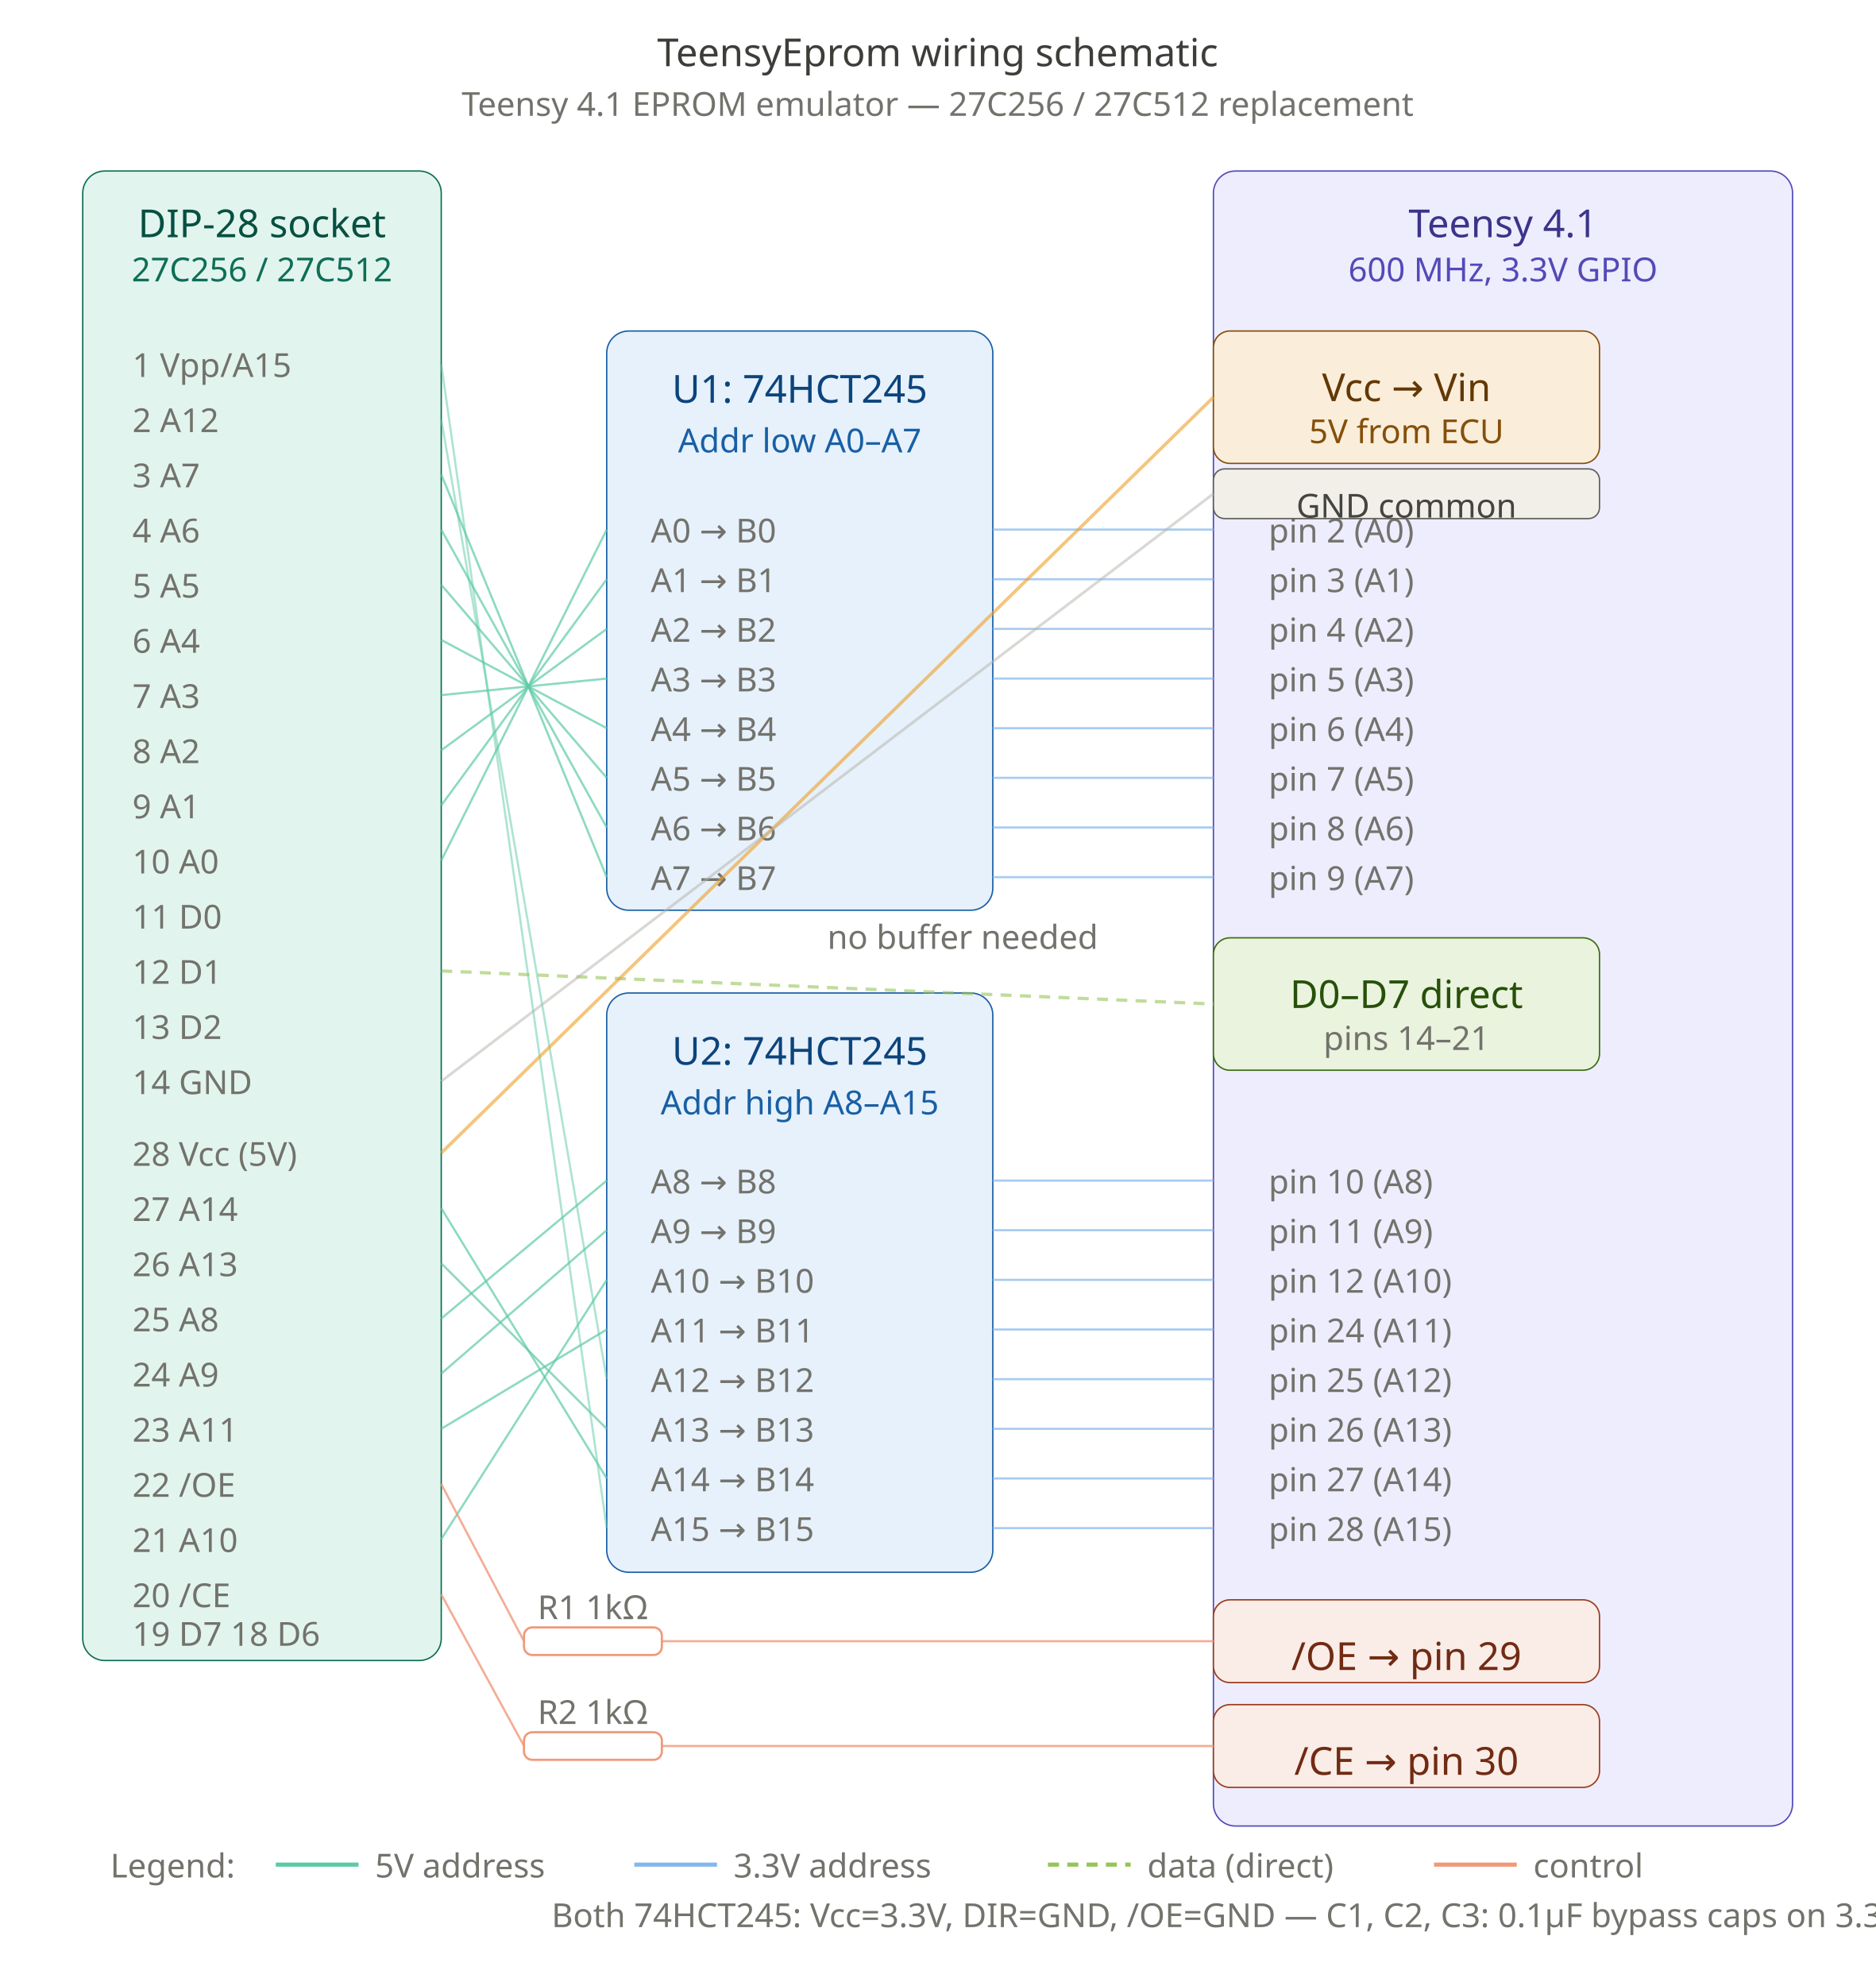
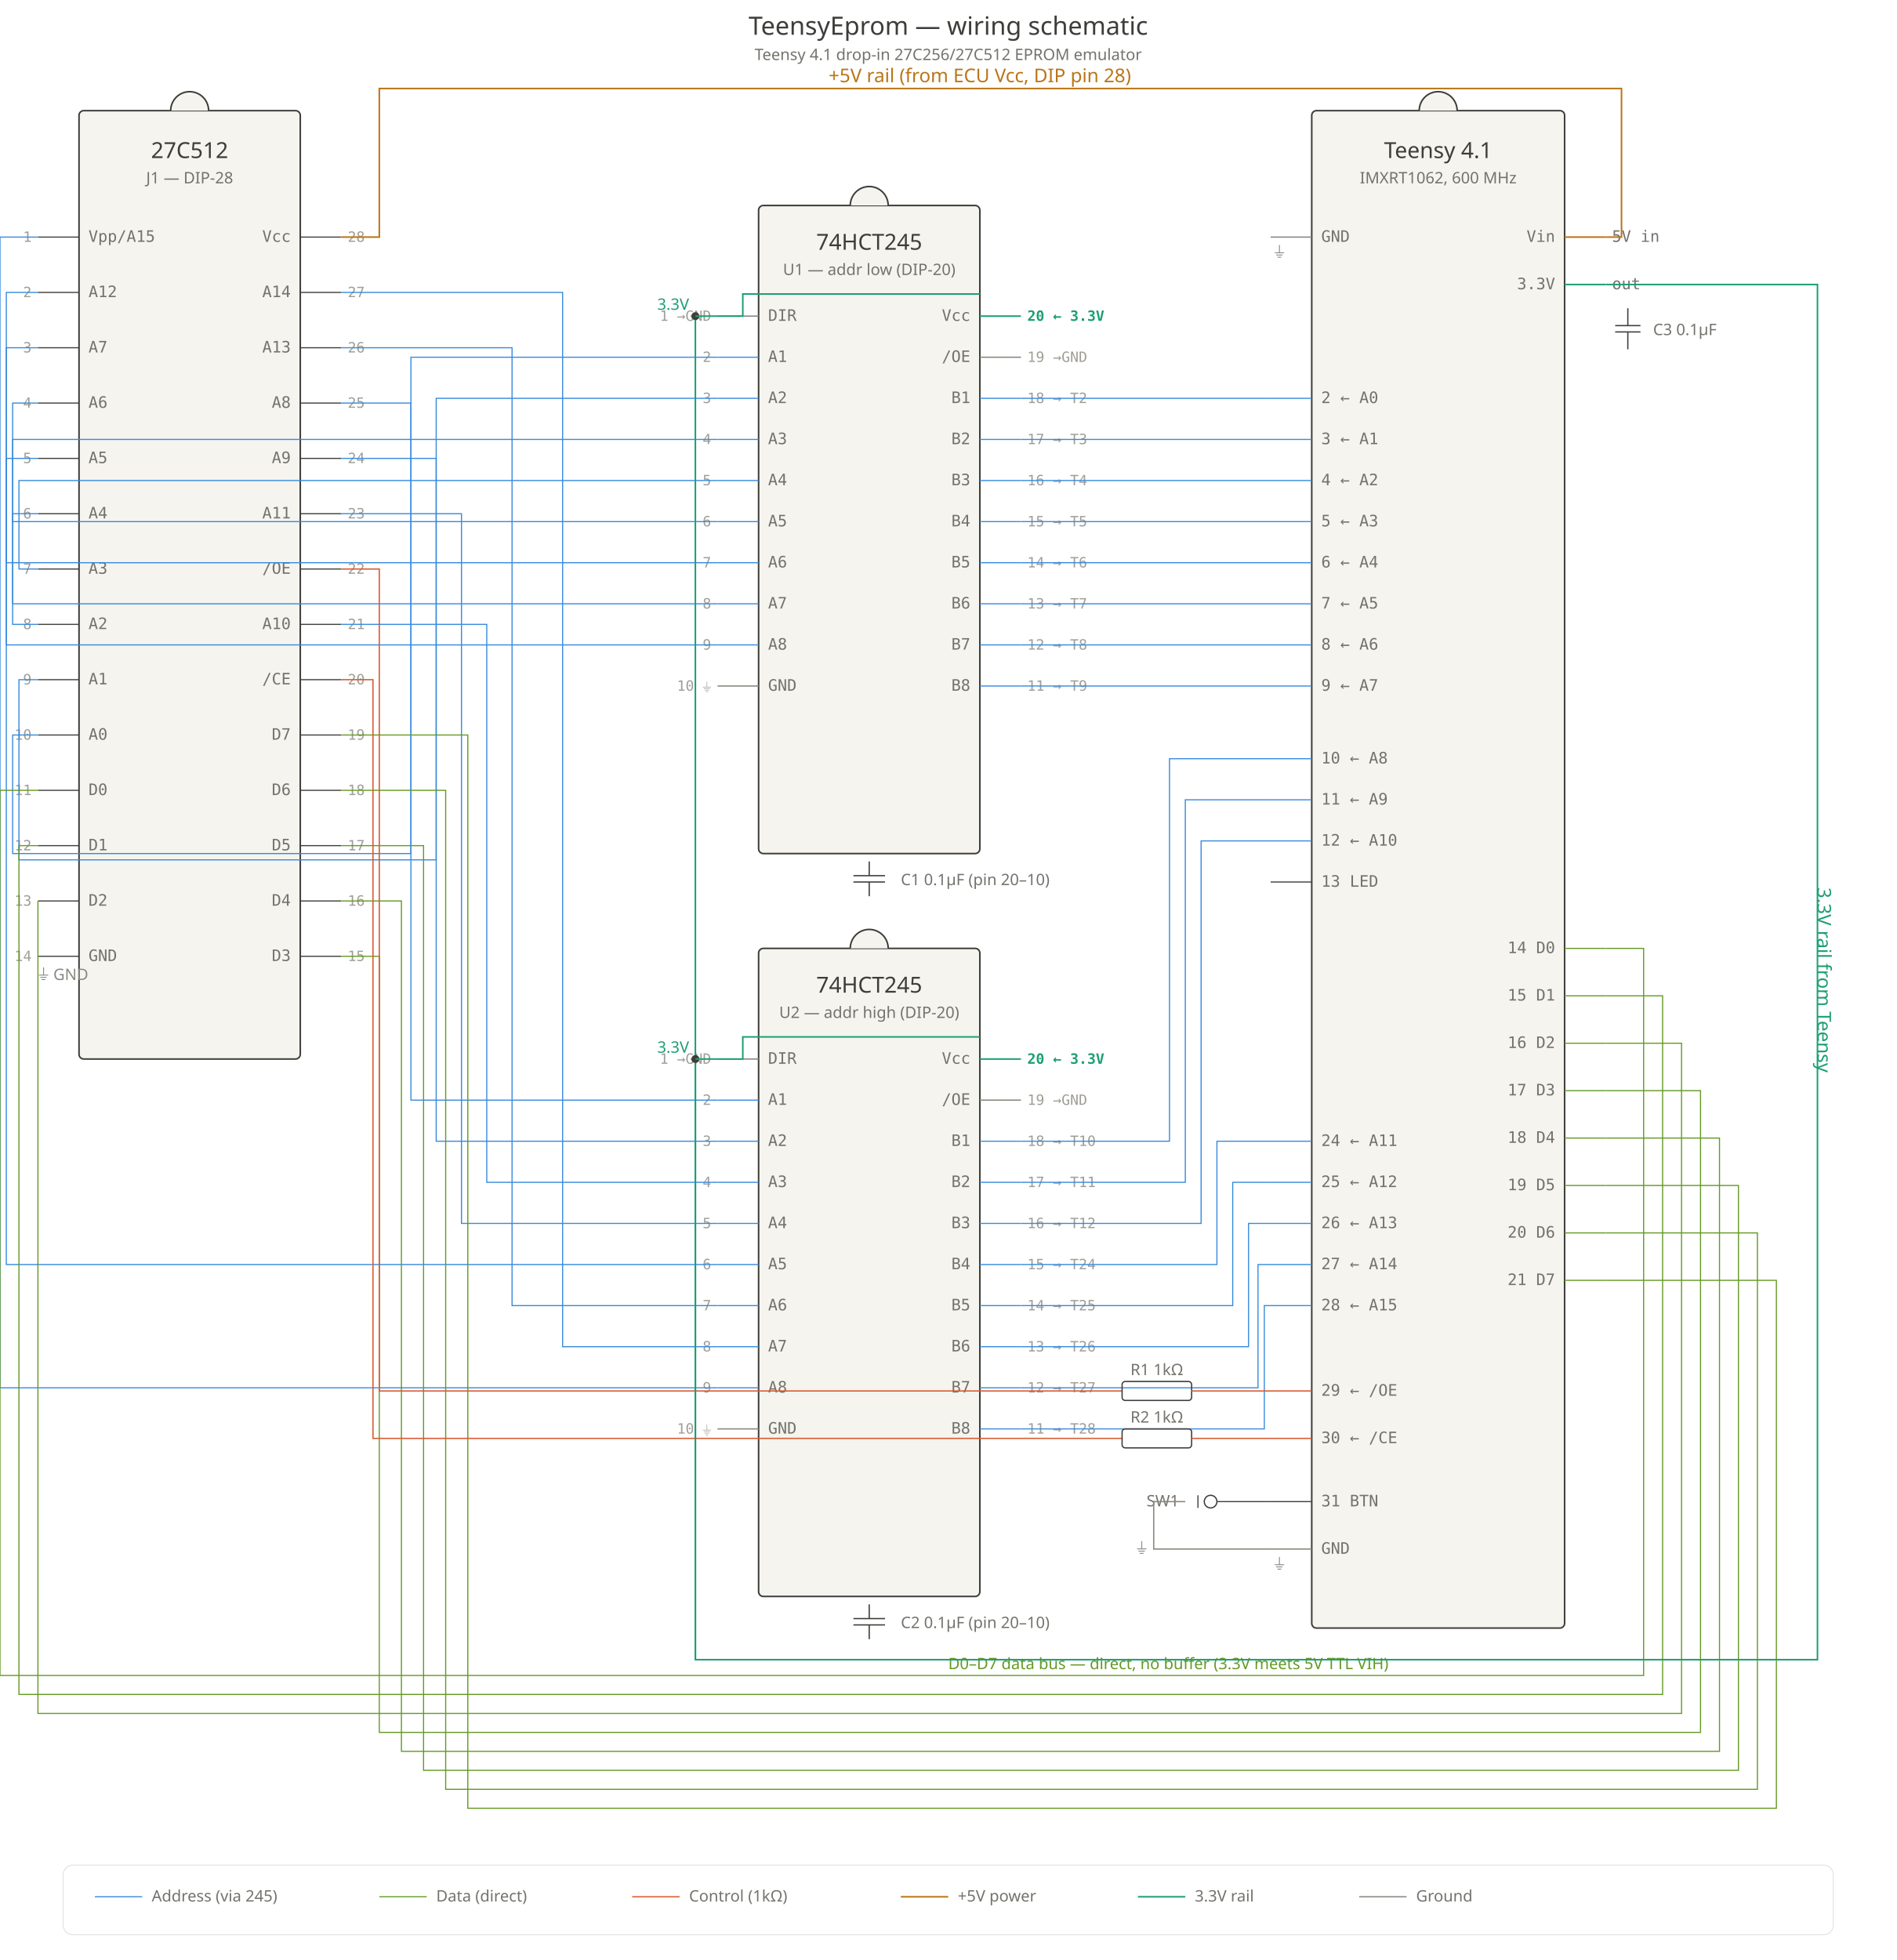
- <svg xmlns="http://www.w3.org/2000/svg" width="100%" viewBox="0 0 680 720">
+ <svg xmlns="http://www.w3.org/2000/svg" width="100%" viewBox="0 0 1200 1240">
  <style>
-   text { font-family: sans-serif; }
-   .th { font-size: 14px; font-weight: 500; fill: #3d3d3a; }
-   .ts { font-size: 12px; fill: #73726c; }
-   .box-teal { fill: #E1F5EE; stroke: #0F6E56; }
-   .box-blue { fill: #E6F1FB; stroke: #185FA5; }
-   .box-purple { fill: #EEEDFE; stroke: #534AB7; }
-   .box-green { fill: #EAF3DE; stroke: #3B6D11; }
-   .box-coral { fill: #FAECE7; stroke: #993C1D; }
-   .box-amber { fill: #FAEEDA; stroke: #854F0B; }
-   .box-gray { fill: #F1EFE8; stroke: #5F5E5A; }
-   .t-teal { fill: #085041; } .ts-teal { fill: #0F6E56; }
-   .t-blue { fill: #0C447C; } .ts-blue { fill: #185FA5; }
-   .t-purple { fill: #3C3489; } .ts-purple { fill: #534AB7; }
-   .t-green { fill: #27500A; }
-   .t-coral { fill: #712B13; }
-   .t-amber { fill: #633806; } .ts-amber { fill: #854F0B; }
-   .t-gray { fill: #444441; }
+   .pin { font: 10px monospace; fill: #73726c; }
+   .pn { font: 9px monospace; fill: #a09e96; }
+   .lbl { font: 12px sans-serif; font-weight: 500; fill: #3d3d3a; }
+   .comp { font: 14px sans-serif; font-weight: 500; fill: #3d3d3a; }
+   .note { font: 10px sans-serif; fill: #73726c; }
+   .wire { stroke: #3d3d3a; stroke-width: 0.7; fill: none; }
+   .bus-a { stroke: #378ADD; stroke-width: 0.7; fill: none; }
+   .bus-d { stroke: #639922; stroke-width: 0.7; fill: none; }
+   .pwr { stroke: #BA7517; stroke-width: 1; fill: none; }
+   .pwr33 { stroke: #1D9E75; stroke-width: 1; fill: none; }
+   .gnd-w { stroke: #888780; stroke-width: 0.8; fill: none; }
+   .ctrl { stroke: #D85A30; stroke-width: 0.8; fill: none; }
+   .ic { fill: #f5f4ef; stroke: #3d3d3a; stroke-width: 1; }
+   .res { fill: none; stroke: #3d3d3a; stroke-width: 0.8; }
+   .cap { stroke: #3d3d3a; stroke-width: 0.8; }
+   .junc { fill: #3d3d3a; }
</style>
-   <text class="th" x="340" y="24" text-anchor="middle">TeensyEprom wiring schematic</text>
-   <text class="ts" x="340" y="42" text-anchor="middle">Teensy 4.1 EPROM emulator — 27C256 / 27C512 replacement</text>
-   <rect class="box-teal" x="30" y="62" width="130" height="540" rx="8" stroke-width="0.5" />
-   <text class="t-teal" x="95" y="86" text-anchor="middle" font-size="14" font-weight="500">DIP-28 socket</text>
-   <text class="ts-teal" x="95" y="102" text-anchor="middle">27C256 / 27C512</text>
-   <text class="ts" x="48" y="132" dominant-baseline="central">1  Vpp/A15</text>
-   <text class="ts" x="48" y="152" dominant-baseline="central">2  A12</text>
-   <text class="ts" x="48" y="172" dominant-baseline="central">3  A7</text>
-   <text class="ts" x="48" y="192" dominant-baseline="central">4  A6</text>
-   <text class="ts" x="48" y="212" dominant-baseline="central">5  A5</text>
-   <text class="ts" x="48" y="232" dominant-baseline="central">6  A4</text>
-   <text class="ts" x="48" y="252" dominant-baseline="central">7  A3</text>
-   <text class="ts" x="48" y="272" dominant-baseline="central">8  A2</text>
-   <text class="ts" x="48" y="292" dominant-baseline="central">9  A1</text>
-   <text class="ts" x="48" y="312" dominant-baseline="central">10 A0</text>
-   <text class="ts" x="48" y="332" dominant-baseline="central">11 D0</text>
-   <text class="ts" x="48" y="352" dominant-baseline="central">12 D1</text>
-   <text class="ts" x="48" y="372" dominant-baseline="central">13 D2</text>
-   <text class="ts" x="48" y="392" dominant-baseline="central">14 GND</text>
-   <text class="ts" x="48" y="418" dominant-baseline="central">28 Vcc (5V)</text>
-   <text class="ts" x="48" y="438" dominant-baseline="central">27 A14</text>
-   <text class="ts" x="48" y="458" dominant-baseline="central">26 A13</text>
-   <text class="ts" x="48" y="478" dominant-baseline="central">25 A8</text>
-   <text class="ts" x="48" y="498" dominant-baseline="central">24 A9</text>
-   <text class="ts" x="48" y="518" dominant-baseline="central">23 A11</text>
-   <text class="ts" x="48" y="538" dominant-baseline="central">22 /OE</text>
-   <text class="ts" x="48" y="558" dominant-baseline="central">21 A10</text>
-   <text class="ts" x="48" y="578" dominant-baseline="central">20 /CE</text>
-   <text class="ts" x="48" y="592" dominant-baseline="central">19 D7  18 D6</text>
-   <rect class="box-blue" x="220" y="120" width="140" height="210" rx="8" stroke-width="0.5" />
-   <text class="t-blue" x="290" y="146" text-anchor="middle" font-size="14" font-weight="500">U1: 74HCT245</text>
-   <text class="ts-blue" x="290" y="164" text-anchor="middle">Addr low A0–A7</text>
-   <text class="ts" x="236" y="192" dominant-baseline="central">A0 → B0</text>
-   <text class="ts" x="236" y="210" dominant-baseline="central">A1 → B1</text>
-   <text class="ts" x="236" y="228" dominant-baseline="central">A2 → B2</text>
-   <text class="ts" x="236" y="246" dominant-baseline="central">A3 → B3</text>
-   <text class="ts" x="236" y="264" dominant-baseline="central">A4 → B4</text>
-   <text class="ts" x="236" y="282" dominant-baseline="central">A5 → B5</text>
-   <text class="ts" x="236" y="300" dominant-baseline="central">A6 → B6</text>
-   <text class="ts" x="236" y="318" dominant-baseline="central">A7 → B7</text>
-   <rect class="box-blue" x="220" y="360" width="140" height="210" rx="8" stroke-width="0.5" />
-   <text class="t-blue" x="290" y="386" text-anchor="middle" font-size="14" font-weight="500">U2: 74HCT245</text>
-   <text class="ts-blue" x="290" y="404" text-anchor="middle">Addr high A8–A15</text>
-   <text class="ts" x="236" y="428" dominant-baseline="central">A8 → B8</text>
-   <text class="ts" x="236" y="446" dominant-baseline="central">A9 → B9</text>
-   <text class="ts" x="236" y="464" dominant-baseline="central">A10 → B10</text>
-   <text class="ts" x="236" y="482" dominant-baseline="central">A11 → B11</text>
-   <text class="ts" x="236" y="500" dominant-baseline="central">A12 → B12</text>
-   <text class="ts" x="236" y="518" dominant-baseline="central">A13 → B13</text>
-   <text class="ts" x="236" y="536" dominant-baseline="central">A14 → B14</text>
-   <text class="ts" x="236" y="554" dominant-baseline="central">A15 → B15</text>
-   <rect class="box-purple" x="440" y="62" width="210" height="600" rx="8" stroke-width="0.5" />
-   <text class="t-purple" x="545" y="86" text-anchor="middle" font-size="14" font-weight="500">Teensy 4.1</text>
-   <text class="ts-purple" x="545" y="102" text-anchor="middle">600 MHz, 3.3V GPIO</text>
-   <text class="ts" x="460" y="192" dominant-baseline="central">pin 2  (A0)</text>
-   <text class="ts" x="460" y="210" dominant-baseline="central">pin 3  (A1)</text>
-   <text class="ts" x="460" y="228" dominant-baseline="central">pin 4  (A2)</text>
-   <text class="ts" x="460" y="246" dominant-baseline="central">pin 5  (A3)</text>
-   <text class="ts" x="460" y="264" dominant-baseline="central">pin 6  (A4)</text>
-   <text class="ts" x="460" y="282" dominant-baseline="central">pin 7  (A5)</text>
-   <text class="ts" x="460" y="300" dominant-baseline="central">pin 8  (A6)</text>
-   <text class="ts" x="460" y="318" dominant-baseline="central">pin 9  (A7)</text>
-   <text class="ts" x="460" y="428" dominant-baseline="central">pin 10 (A8)</text>
-   <text class="ts" x="460" y="446" dominant-baseline="central">pin 11 (A9)</text>
-   <text class="ts" x="460" y="464" dominant-baseline="central">pin 12 (A10)</text>
-   <text class="ts" x="460" y="482" dominant-baseline="central">pin 24 (A11)</text>
-   <text class="ts" x="460" y="500" dominant-baseline="central">pin 25 (A12)</text>
-   <text class="ts" x="460" y="518" dominant-baseline="central">pin 26 (A13)</text>
-   <text class="ts" x="460" y="536" dominant-baseline="central">pin 27 (A14)</text>
-   <text class="ts" x="460" y="554" dominant-baseline="central">pin 28 (A15)</text>
-   <line x1="160" y1="312" x2="220" y2="192" stroke="#5DCAA5" stroke-width="0.8" opacity="0.7" />
-   <line x1="160" y1="292" x2="220" y2="210" stroke="#5DCAA5" stroke-width="0.8" opacity="0.7" />
-   <line x1="160" y1="272" x2="220" y2="228" stroke="#5DCAA5" stroke-width="0.8" opacity="0.7" />
-   <line x1="160" y1="252" x2="220" y2="246" stroke="#5DCAA5" stroke-width="0.8" opacity="0.7" />
-   <line x1="160" y1="232" x2="220" y2="264" stroke="#5DCAA5" stroke-width="0.8" opacity="0.7" />
-   <line x1="160" y1="212" x2="220" y2="282" stroke="#5DCAA5" stroke-width="0.8" opacity="0.7" />
-   <line x1="160" y1="192" x2="220" y2="300" stroke="#5DCAA5" stroke-width="0.8" opacity="0.7" />
-   <line x1="160" y1="172" x2="220" y2="318" stroke="#5DCAA5" stroke-width="0.8" opacity="0.7" />
-   <line x1="360" y1="192" x2="440" y2="192" stroke="#85B7EB" stroke-width="0.8" opacity="0.7" />
-   <line x1="360" y1="210" x2="440" y2="210" stroke="#85B7EB" stroke-width="0.8" opacity="0.7" />
-   <line x1="360" y1="228" x2="440" y2="228" stroke="#85B7EB" stroke-width="0.8" opacity="0.7" />
-   <line x1="360" y1="246" x2="440" y2="246" stroke="#85B7EB" stroke-width="0.8" opacity="0.7" />
-   <line x1="360" y1="264" x2="440" y2="264" stroke="#85B7EB" stroke-width="0.8" opacity="0.7" />
-   <line x1="360" y1="282" x2="440" y2="282" stroke="#85B7EB" stroke-width="0.8" opacity="0.7" />
-   <line x1="360" y1="300" x2="440" y2="300" stroke="#85B7EB" stroke-width="0.8" opacity="0.7" />
-   <line x1="360" y1="318" x2="440" y2="318" stroke="#85B7EB" stroke-width="0.8" opacity="0.7" />
-   <line x1="160" y1="478" x2="220" y2="428" stroke="#5DCAA5" stroke-width="0.8" opacity="0.7" />
-   <line x1="160" y1="498" x2="220" y2="446" stroke="#5DCAA5" stroke-width="0.8" opacity="0.7" />
-   <line x1="160" y1="558" x2="220" y2="464" stroke="#5DCAA5" stroke-width="0.8" opacity="0.7" />
-   <line x1="160" y1="518" x2="220" y2="482" stroke="#5DCAA5" stroke-width="0.8" opacity="0.7" />
-   <line x1="160" y1="152" x2="220" y2="500" stroke="#5DCAA5" stroke-width="0.8" opacity="0.5" />
-   <line x1="160" y1="458" x2="220" y2="518" stroke="#5DCAA5" stroke-width="0.8" opacity="0.7" />
-   <line x1="160" y1="438" x2="220" y2="536" stroke="#5DCAA5" stroke-width="0.8" opacity="0.7" />
-   <line x1="160" y1="132" x2="220" y2="554" stroke="#5DCAA5" stroke-width="0.8" opacity="0.5" />
-   <line x1="360" y1="428" x2="440" y2="428" stroke="#85B7EB" stroke-width="0.8" opacity="0.7" />
-   <line x1="360" y1="446" x2="440" y2="446" stroke="#85B7EB" stroke-width="0.8" opacity="0.7" />
-   <line x1="360" y1="464" x2="440" y2="464" stroke="#85B7EB" stroke-width="0.8" opacity="0.7" />
-   <line x1="360" y1="482" x2="440" y2="482" stroke="#85B7EB" stroke-width="0.8" opacity="0.7" />
-   <line x1="360" y1="500" x2="440" y2="500" stroke="#85B7EB" stroke-width="0.8" opacity="0.7" />
-   <line x1="360" y1="518" x2="440" y2="518" stroke="#85B7EB" stroke-width="0.8" opacity="0.7" />
-   <line x1="360" y1="536" x2="440" y2="536" stroke="#85B7EB" stroke-width="0.8" opacity="0.7" />
-   <line x1="360" y1="554" x2="440" y2="554" stroke="#85B7EB" stroke-width="0.8" opacity="0.7" />
-   <rect class="box-green" x="440" y="340" width="140" height="48" rx="6" stroke-width="0.5" />
-   <text class="t-green" x="510" y="360" text-anchor="middle" dominant-baseline="central" font-size="14" font-weight="500">D0–D7 direct</text>
-   <text class="ts" x="510" y="376" text-anchor="middle" dominant-baseline="central">pins 14–21</text>
-   <line x1="160" y1="352" x2="440" y2="364" stroke="#97C459" stroke-width="1.2" opacity="0.6" stroke-dasharray="4 3" />
-   <text class="ts" x="300" y="344">no buffer needed</text>
-   <rect class="box-coral" x="440" y="580" width="140" height="30" rx="6" stroke-width="0.5" />
-   <text class="t-coral" x="510" y="600" text-anchor="middle" dominant-baseline="central" font-size="14" font-weight="500">/OE → pin 29</text>
-   <line x1="160" y1="538" x2="190" y2="595" stroke="#F0997B" stroke-width="0.8" opacity="0.8" />
-   <rect x="190" y="590" width="50" height="10" rx="3" fill="none" stroke="#F0997B" stroke-width="0.8" />
-   <text class="ts" x="215" y="587" text-anchor="middle">R1 1kΩ</text>
-   <line x1="240" y1="595" x2="440" y2="595" stroke="#F0997B" stroke-width="0.8" opacity="0.8" />
-   <rect class="box-coral" x="440" y="618" width="140" height="30" rx="6" stroke-width="0.5" />
-   <text class="t-coral" x="510" y="638" text-anchor="middle" dominant-baseline="central" font-size="14" font-weight="500">/CE → pin 30</text>
-   <line x1="160" y1="578" x2="190" y2="633" stroke="#F0997B" stroke-width="0.8" opacity="0.8" />
-   <rect x="190" y="628" width="50" height="10" rx="3" fill="none" stroke="#F0997B" stroke-width="0.8" />
-   <text class="ts" x="215" y="625" text-anchor="middle">R2 1kΩ</text>
-   <line x1="240" y1="633" x2="440" y2="633" stroke="#F0997B" stroke-width="0.8" opacity="0.8" />
-   <rect class="box-amber" x="440" y="120" width="140" height="48" rx="6" stroke-width="0.5" />
-   <text class="t-amber" x="510" y="140" text-anchor="middle" dominant-baseline="central" font-size="14" font-weight="500">Vcc → Vin</text>
-   <text class="ts-amber" x="510" y="156" text-anchor="middle" dominant-baseline="central">5V from ECU</text>
-   <line x1="160" y1="418" x2="440" y2="144" stroke="#EF9F27" stroke-width="1.2" opacity="0.6" />
-   <rect class="box-gray" x="440" y="170" width="140" height="18" rx="4" stroke-width="0.5" />
-   <text class="t-gray" x="510" y="183" text-anchor="middle" dominant-baseline="central" font-size="12">GND common</text>
-   <line x1="160" y1="392" x2="440" y2="179" stroke="#B4B2A9" stroke-width="1" opacity="0.5" />
-   <text class="ts" x="40" y="676" dominant-baseline="central">Legend:</text>
-   <line x1="100" y1="676" x2="130" y2="676" stroke="#5DCAA5" stroke-width="1.5" />
-   <text class="ts" x="136" y="676" dominant-baseline="central">5V address</text>
-   <line x1="230" y1="676" x2="260" y2="676" stroke="#85B7EB" stroke-width="1.5" />
-   <text class="ts" x="266" y="676" dominant-baseline="central">3.3V address</text>
-   <line x1="380" y1="676" x2="410" y2="676" stroke="#97C459" stroke-width="1.5" stroke-dasharray="4 3" />
-   <text class="ts" x="416" y="676" dominant-baseline="central">data (direct)</text>
-   <line x1="520" y1="676" x2="550" y2="676" stroke="#F0997B" stroke-width="1.5" />
-   <text class="ts" x="556" y="676" dominant-baseline="central">control</text>
-   <text class="ts" x="200" y="694" dominant-baseline="central">Both 74HCT245: Vcc=3.3V, DIR=GND, /OE=GND — C1, C2, C3: 0.1µF bypass caps on 3.3V rail</text>
+   <text class="comp" x="600" y="22" text-anchor="middle" style="font-size:16px">TeensyEprom — wiring schematic</text>
+   <text class="note" x="600" y="38" text-anchor="middle">Teensy 4.1 drop-in 27C256/27C512 EPROM emulator</text>
+   <rect class="ic" x="50" y="70" width="140" height="600" rx="3" />
+   <path d="M108 70 A12 12 0 0 1 132 70" fill="#f5f4ef" stroke="#3d3d3a" stroke-width="1" />
+   <text class="comp" x="120" y="100" text-anchor="middle">27C512</text>
+   <text class="note" x="120" y="116" text-anchor="middle">J1 — DIP-28</text>
+   <line x1="24" y1="150" x2="50" y2="150" class="wire" />
+   <text class="pin" x="56" y="153">Vpp/A15</text>
+   <text class="pn" x="20" y="153" text-anchor="end">1</text>
+   <line x1="24" y1="185" x2="50" y2="185" class="wire" />
+   <text class="pin" x="56" y="188">A12</text>
+   <text class="pn" x="20" y="188" text-anchor="end">2</text>
+   <line x1="24" y1="220" x2="50" y2="220" class="wire" />
+   <text class="pin" x="56" y="223">A7</text>
+   <text class="pn" x="20" y="223" text-anchor="end">3</text>
+   <line x1="24" y1="255" x2="50" y2="255" class="wire" />
+   <text class="pin" x="56" y="258">A6</text>
+   <text class="pn" x="20" y="258" text-anchor="end">4</text>
+   <line x1="24" y1="290" x2="50" y2="290" class="wire" />
+   <text class="pin" x="56" y="293">A5</text>
+   <text class="pn" x="20" y="293" text-anchor="end">5</text>
+   <line x1="24" y1="325" x2="50" y2="325" class="wire" />
+   <text class="pin" x="56" y="328">A4</text>
+   <text class="pn" x="20" y="328" text-anchor="end">6</text>
+   <line x1="24" y1="360" x2="50" y2="360" class="wire" />
+   <text class="pin" x="56" y="363">A3</text>
+   <text class="pn" x="20" y="363" text-anchor="end">7</text>
+   <line x1="24" y1="395" x2="50" y2="395" class="wire" />
+   <text class="pin" x="56" y="398">A2</text>
+   <text class="pn" x="20" y="398" text-anchor="end">8</text>
+   <line x1="24" y1="430" x2="50" y2="430" class="wire" />
+   <text class="pin" x="56" y="433">A1</text>
+   <text class="pn" x="20" y="433" text-anchor="end">9</text>
+   <line x1="24" y1="465" x2="50" y2="465" class="wire" />
+   <text class="pin" x="56" y="468">A0</text>
+   <text class="pn" x="20" y="468" text-anchor="end">10</text>
+   <line x1="24" y1="500" x2="50" y2="500" class="wire" />
+   <text class="pin" x="56" y="503">D0</text>
+   <text class="pn" x="20" y="503" text-anchor="end">11</text>
+   <line x1="24" y1="535" x2="50" y2="535" class="wire" />
+   <text class="pin" x="56" y="538">D1</text>
+   <text class="pn" x="20" y="538" text-anchor="end">12</text>
+   <line x1="24" y1="570" x2="50" y2="570" class="wire" />
+   <text class="pin" x="56" y="573">D2</text>
+   <text class="pn" x="20" y="573" text-anchor="end">13</text>
+   <line x1="24" y1="605" x2="50" y2="605" class="wire" />
+   <text class="pin" x="56" y="608">GND</text>
+   <text class="pn" x="20" y="608" text-anchor="end">14</text>
+   <line x1="190" y1="150" x2="216" y2="150" class="wire" />
+   <text class="pin" x="184" y="153" text-anchor="end">Vcc</text>
+   <text class="pn" x="220" y="153">28</text>
+   <line x1="190" y1="185" x2="216" y2="185" class="wire" />
+   <text class="pin" x="184" y="188" text-anchor="end">A14</text>
+   <text class="pn" x="220" y="188">27</text>
+   <line x1="190" y1="220" x2="216" y2="220" class="wire" />
+   <text class="pin" x="184" y="223" text-anchor="end">A13</text>
+   <text class="pn" x="220" y="223">26</text>
+   <line x1="190" y1="255" x2="216" y2="255" class="wire" />
+   <text class="pin" x="184" y="258" text-anchor="end">A8</text>
+   <text class="pn" x="220" y="258">25</text>
+   <line x1="190" y1="290" x2="216" y2="290" class="wire" />
+   <text class="pin" x="184" y="293" text-anchor="end">A9</text>
+   <text class="pn" x="220" y="293">24</text>
+   <line x1="190" y1="325" x2="216" y2="325" class="wire" />
+   <text class="pin" x="184" y="328" text-anchor="end">A11</text>
+   <text class="pn" x="220" y="328">23</text>
+   <line x1="190" y1="360" x2="216" y2="360" class="wire" />
+   <text class="pin" x="184" y="363" text-anchor="end">/OE</text>
+   <text class="pn" x="220" y="363">22</text>
+   <line x1="190" y1="395" x2="216" y2="395" class="wire" />
+   <text class="pin" x="184" y="398" text-anchor="end">A10</text>
+   <text class="pn" x="220" y="398">21</text>
+   <line x1="190" y1="430" x2="216" y2="430" class="wire" />
+   <text class="pin" x="184" y="433" text-anchor="end">/CE</text>
+   <text class="pn" x="220" y="433">20</text>
+   <line x1="190" y1="465" x2="216" y2="465" class="wire" />
+   <text class="pin" x="184" y="468" text-anchor="end">D7</text>
+   <text class="pn" x="220" y="468">19</text>
+   <line x1="190" y1="500" x2="216" y2="500" class="wire" />
+   <text class="pin" x="184" y="503" text-anchor="end">D6</text>
+   <text class="pn" x="220" y="503">18</text>
+   <line x1="190" y1="535" x2="216" y2="535" class="wire" />
+   <text class="pin" x="184" y="538" text-anchor="end">D5</text>
+   <text class="pn" x="220" y="538">17</text>
+   <line x1="190" y1="570" x2="216" y2="570" class="wire" />
+   <text class="pin" x="184" y="573" text-anchor="end">D4</text>
+   <text class="pn" x="220" y="573">16</text>
+   <line x1="190" y1="605" x2="216" y2="605" class="wire" />
+   <text class="pin" x="184" y="608" text-anchor="end">D3</text>
+   <text class="pn" x="220" y="608">15</text>
+   <rect class="ic" x="480" y="130" width="140" height="410" rx="3" />
+   <path d="M538 130 A12 12 0 0 1 562 130" fill="#f5f4ef" stroke="#3d3d3a" stroke-width="1" />
+   <text class="comp" x="550" y="158" text-anchor="middle">74HCT245</text>
+   <text class="note" x="550" y="174" text-anchor="middle">U1 — addr low (DIP-20)</text>
+   <line x1="454" y1="200" x2="480" y2="200" class="gnd-w" />
+   <text class="pin" x="486" y="203">DIR</text>
+   <text class="pn" x="450" y="203" text-anchor="end">1 →GND</text>
+   <line x1="454" y1="226" x2="480" y2="226" class="bus-a" />
+   <text class="pin" x="486" y="229">A1</text>
+   <text class="pn" x="450" y="229" text-anchor="end">2</text>
+   <line x1="454" y1="252" x2="480" y2="252" class="bus-a" />
+   <text class="pin" x="486" y="255">A2</text>
+   <text class="pn" x="450" y="255" text-anchor="end">3</text>
+   <line x1="454" y1="278" x2="480" y2="278" class="bus-a" />
+   <text class="pin" x="486" y="281">A3</text>
+   <text class="pn" x="450" y="281" text-anchor="end">4</text>
+   <line x1="454" y1="304" x2="480" y2="304" class="bus-a" />
+   <text class="pin" x="486" y="307">A4</text>
+   <text class="pn" x="450" y="307" text-anchor="end">5</text>
+   <line x1="454" y1="330" x2="480" y2="330" class="bus-a" />
+   <text class="pin" x="486" y="333">A5</text>
+   <text class="pn" x="450" y="333" text-anchor="end">6</text>
+   <line x1="454" y1="356" x2="480" y2="356" class="bus-a" />
+   <text class="pin" x="486" y="359">A6</text>
+   <text class="pn" x="450" y="359" text-anchor="end">7</text>
+   <line x1="454" y1="382" x2="480" y2="382" class="bus-a" />
+   <text class="pin" x="486" y="385">A7</text>
+   <text class="pn" x="450" y="385" text-anchor="end">8</text>
+   <line x1="454" y1="408" x2="480" y2="408" class="bus-a" />
+   <text class="pin" x="486" y="411">A8</text>
+   <text class="pn" x="450" y="411" text-anchor="end">9</text>
+   <line x1="454" y1="434" x2="480" y2="434" class="gnd-w" />
+   <text class="pin" x="486" y="437">GND</text>
+   <text class="pn" x="450" y="437" text-anchor="end">10 ⏚</text>
+   <line x1="620" y1="200" x2="646" y2="200" class="pwr33" />
+   <text class="pin" x="614" y="203" text-anchor="end">Vcc</text>
+   <text class="pn" x="650" y="203" style="fill:#1D9E75; font-weight:bold">20 ← 3.3V</text>
+   <line x1="620" y1="226" x2="646" y2="226" class="gnd-w" />
+   <text class="pin" x="614" y="229" text-anchor="end">/OE</text>
+   <text class="pn" x="650" y="229">19 →GND</text>
+   <line x1="620" y1="252" x2="646" y2="252" class="bus-a" />
+   <text class="pin" x="614" y="255" text-anchor="end">B1</text>
+   <text class="pn" x="650" y="255">18 → T2</text>
+   <line x1="620" y1="278" x2="646" y2="278" class="bus-a" />
+   <text class="pin" x="614" y="281" text-anchor="end">B2</text>
+   <text class="pn" x="650" y="281">17 → T3</text>
+   <line x1="620" y1="304" x2="646" y2="304" class="bus-a" />
+   <text class="pin" x="614" y="307" text-anchor="end">B3</text>
+   <text class="pn" x="650" y="307">16 → T4</text>
+   <line x1="620" y1="330" x2="646" y2="330" class="bus-a" />
+   <text class="pin" x="614" y="333" text-anchor="end">B4</text>
+   <text class="pn" x="650" y="333">15 → T5</text>
+   <line x1="620" y1="356" x2="646" y2="356" class="bus-a" />
+   <text class="pin" x="614" y="359" text-anchor="end">B5</text>
+   <text class="pn" x="650" y="359">14 → T6</text>
+   <line x1="620" y1="382" x2="646" y2="382" class="bus-a" />
+   <text class="pin" x="614" y="385" text-anchor="end">B6</text>
+   <text class="pn" x="650" y="385">13 → T7</text>
+   <line x1="620" y1="408" x2="646" y2="408" class="bus-a" />
+   <text class="pin" x="614" y="411" text-anchor="end">B7</text>
+   <text class="pn" x="650" y="411">12 → T8</text>
+   <line x1="620" y1="434" x2="646" y2="434" class="bus-a" />
+   <text class="pin" x="614" y="437" text-anchor="end">B8</text>
+   <text class="pn" x="650" y="437">11 → T9</text>
+   <line x1="550" y1="545" x2="550" y2="554" class="cap" fill="none" />
+   <line x1="540" y1="554" x2="560" y2="554" class="cap" fill="none" />
+   <line x1="540" y1="558" x2="560" y2="558" class="cap" fill="none" />
+   <line x1="550" y1="558" x2="550" y2="567" class="cap" fill="none" />
+   <text class="note" x="570" y="560">C1 0.1µF (pin 20–10)</text>
+   <rect class="ic" x="480" y="600" width="140" height="410" rx="3" />
+   <path d="M538 600 A12 12 0 0 1 562 600" fill="#f5f4ef" stroke="#3d3d3a" stroke-width="1" />
+   <text class="comp" x="550" y="628" text-anchor="middle">74HCT245</text>
+   <text class="note" x="550" y="644" text-anchor="middle">U2 — addr high (DIP-20)</text>
+   <line x1="454" y1="670" x2="480" y2="670" class="gnd-w" />
+   <text class="pin" x="486" y="673">DIR</text>
+   <text class="pn" x="450" y="673" text-anchor="end">1 →GND</text>
+   <line x1="454" y1="696" x2="480" y2="696" class="bus-a" />
+   <text class="pin" x="486" y="699">A1</text>
+   <text class="pn" x="450" y="699" text-anchor="end">2</text>
+   <line x1="454" y1="722" x2="480" y2="722" class="bus-a" />
+   <text class="pin" x="486" y="725">A2</text>
+   <text class="pn" x="450" y="725" text-anchor="end">3</text>
+   <line x1="454" y1="748" x2="480" y2="748" class="bus-a" />
+   <text class="pin" x="486" y="751">A3</text>
+   <text class="pn" x="450" y="751" text-anchor="end">4</text>
+   <line x1="454" y1="774" x2="480" y2="774" class="bus-a" />
+   <text class="pin" x="486" y="777">A4</text>
+   <text class="pn" x="450" y="777" text-anchor="end">5</text>
+   <line x1="454" y1="800" x2="480" y2="800" class="bus-a" />
+   <text class="pin" x="486" y="803">A5</text>
+   <text class="pn" x="450" y="803" text-anchor="end">6</text>
+   <line x1="454" y1="826" x2="480" y2="826" class="bus-a" />
+   <text class="pin" x="486" y="829">A6</text>
+   <text class="pn" x="450" y="829" text-anchor="end">7</text>
+   <line x1="454" y1="852" x2="480" y2="852" class="bus-a" />
+   <text class="pin" x="486" y="855">A7</text>
+   <text class="pn" x="450" y="855" text-anchor="end">8</text>
+   <line x1="454" y1="878" x2="480" y2="878" class="bus-a" />
+   <text class="pin" x="486" y="881">A8</text>
+   <text class="pn" x="450" y="881" text-anchor="end">9</text>
+   <line x1="454" y1="904" x2="480" y2="904" class="gnd-w" />
+   <text class="pin" x="486" y="907">GND</text>
+   <text class="pn" x="450" y="907" text-anchor="end">10 ⏚</text>
+   <line x1="620" y1="670" x2="646" y2="670" class="pwr33" />
+   <text class="pin" x="614" y="673" text-anchor="end">Vcc</text>
+   <text class="pn" x="650" y="673" style="fill:#1D9E75; font-weight:bold">20 ← 3.3V</text>
+   <line x1="620" y1="696" x2="646" y2="696" class="gnd-w" />
+   <text class="pin" x="614" y="699" text-anchor="end">/OE</text>
+   <text class="pn" x="650" y="699">19 →GND</text>
+   <line x1="620" y1="722" x2="646" y2="722" class="bus-a" />
+   <text class="pin" x="614" y="725" text-anchor="end">B1</text>
+   <text class="pn" x="650" y="725">18 → T10</text>
+   <line x1="620" y1="748" x2="646" y2="748" class="bus-a" />
+   <text class="pin" x="614" y="751" text-anchor="end">B2</text>
+   <text class="pn" x="650" y="751">17 → T11</text>
+   <line x1="620" y1="774" x2="646" y2="774" class="bus-a" />
+   <text class="pin" x="614" y="777" text-anchor="end">B3</text>
+   <text class="pn" x="650" y="777">16 → T12</text>
+   <line x1="620" y1="800" x2="646" y2="800" class="bus-a" />
+   <text class="pin" x="614" y="803" text-anchor="end">B4</text>
+   <text class="pn" x="650" y="803">15 → T24</text>
+   <line x1="620" y1="826" x2="646" y2="826" class="bus-a" />
+   <text class="pin" x="614" y="829" text-anchor="end">B5</text>
+   <text class="pn" x="650" y="829">14 → T25</text>
+   <line x1="620" y1="852" x2="646" y2="852" class="bus-a" />
+   <text class="pin" x="614" y="855" text-anchor="end">B6</text>
+   <text class="pn" x="650" y="855">13 → T26</text>
+   <line x1="620" y1="878" x2="646" y2="878" class="bus-a" />
+   <text class="pin" x="614" y="881" text-anchor="end">B7</text>
+   <text class="pn" x="650" y="881">12 → T27</text>
+   <line x1="620" y1="904" x2="646" y2="904" class="bus-a" />
+   <text class="pin" x="614" y="907" text-anchor="end">B8</text>
+   <text class="pn" x="650" y="907">11 → T28</text>
+   <line x1="550" y1="1015" x2="550" y2="1024" class="cap" fill="none" />
+   <line x1="540" y1="1024" x2="560" y2="1024" class="cap" fill="none" />
+   <line x1="540" y1="1028" x2="560" y2="1028" class="cap" fill="none" />
+   <line x1="550" y1="1028" x2="550" y2="1037" class="cap" fill="none" />
+   <text class="note" x="570" y="1030">C2 0.1µF (pin 20–10)</text>
+   <rect class="ic" x="830" y="70" width="160" height="960" rx="3" />
+   <path d="M898 70 A12 12 0 0 1 922 70" fill="#f5f4ef" stroke="#3d3d3a" stroke-width="1" />
+   <text class="comp" x="910" y="100" text-anchor="middle">Teensy 4.1</text>
+   <text class="note" x="910" y="116" text-anchor="middle">IMXRT1062, 600 MHz</text>
+   <line x1="804" y1="150" x2="830" y2="150" class="gnd-w" />
+   <text class="pin" x="836" y="153">GND</text>
+   <line x1="804" y1="252" x2="830" y2="252" class="bus-a" />
+   <text class="pin" x="836" y="255">2  ← A0</text>
+   <line x1="804" y1="278" x2="830" y2="278" class="bus-a" />
+   <text class="pin" x="836" y="281">3  ← A1</text>
+   <line x1="804" y1="304" x2="830" y2="304" class="bus-a" />
+   <text class="pin" x="836" y="307">4  ← A2</text>
+   <line x1="804" y1="330" x2="830" y2="330" class="bus-a" />
+   <text class="pin" x="836" y="333">5  ← A3</text>
+   <line x1="804" y1="356" x2="830" y2="356" class="bus-a" />
+   <text class="pin" x="836" y="359">6  ← A4</text>
+   <line x1="804" y1="382" x2="830" y2="382" class="bus-a" />
+   <text class="pin" x="836" y="385">7  ← A5</text>
+   <line x1="804" y1="408" x2="830" y2="408" class="bus-a" />
+   <text class="pin" x="836" y="411">8  ← A6</text>
+   <line x1="804" y1="434" x2="830" y2="434" class="bus-a" />
+   <text class="pin" x="836" y="437">9  ← A7</text>
+   <line x1="804" y1="480" x2="830" y2="480" class="bus-a" />
+   <text class="pin" x="836" y="483">10 ← A8</text>
+   <line x1="804" y1="506" x2="830" y2="506" class="bus-a" />
+   <text class="pin" x="836" y="509">11 ← A9</text>
+   <line x1="804" y1="532" x2="830" y2="532" class="bus-a" />
+   <text class="pin" x="836" y="535">12 ← A10</text>
+   <line x1="804" y1="558" x2="830" y2="558" class="wire" />
+   <text class="pin" x="836" y="561">13 LED</text>
+   <line x1="804" y1="722" x2="830" y2="722" class="bus-a" />
+   <text class="pin" x="836" y="725">24 ← A11</text>
+   <line x1="804" y1="748" x2="830" y2="748" class="bus-a" />
+   <text class="pin" x="836" y="751">25 ← A12</text>
+   <line x1="804" y1="774" x2="830" y2="774" class="bus-a" />
+   <text class="pin" x="836" y="777">26 ← A13</text>
+   <line x1="804" y1="800" x2="830" y2="800" class="bus-a" />
+   <text class="pin" x="836" y="803">27 ← A14</text>
+   <line x1="804" y1="826" x2="830" y2="826" class="bus-a" />
+   <text class="pin" x="836" y="829">28 ← A15</text>
+   <line x1="804" y1="880" x2="830" y2="880" class="ctrl" />
+   <text class="pin" x="836" y="883">29 ← /OE</text>
+   <line x1="804" y1="910" x2="830" y2="910" class="ctrl" />
+   <text class="pin" x="836" y="913">30 ← /CE</text>
+   <line x1="804" y1="950" x2="830" y2="950" class="wire" />
+   <text class="pin" x="836" y="953">31  BTN</text>
+   <line x1="804" y1="980" x2="830" y2="980" class="gnd-w" />
+   <text class="pin" x="836" y="983">GND</text>
+   <line x1="990" y1="150" x2="1016" y2="150" class="pwr" />
+   <text class="pin" x="984" y="153" text-anchor="end">Vin</text>
+   <text class="pin" x="1020" y="153">5V in</text>
+   <line x1="990" y1="180" x2="1016" y2="180" class="pwr33" />
+   <text class="pin" x="984" y="183" text-anchor="end">3.3V</text>
+   <text class="pin" x="1020" y="183">out</text>
+   <line x1="990" y1="600" x2="1016" y2="600" class="bus-d" />
+   <text class="pin" x="984" y="603" text-anchor="end">14 D0</text>
+   <line x1="990" y1="630" x2="1016" y2="630" class="bus-d" />
+   <text class="pin" x="984" y="633" text-anchor="end">15 D1</text>
+   <line x1="990" y1="660" x2="1016" y2="660" class="bus-d" />
+   <text class="pin" x="984" y="663" text-anchor="end">16 D2</text>
+   <line x1="990" y1="690" x2="1016" y2="690" class="bus-d" />
+   <text class="pin" x="984" y="693" text-anchor="end">17 D3</text>
+   <line x1="990" y1="720" x2="1016" y2="720" class="bus-d" />
+   <text class="pin" x="984" y="723" text-anchor="end">18 D4</text>
+   <line x1="990" y1="750" x2="1016" y2="750" class="bus-d" />
+   <text class="pin" x="984" y="753" text-anchor="end">19 D5</text>
+   <line x1="990" y1="780" x2="1016" y2="780" class="bus-d" />
+   <text class="pin" x="984" y="783" text-anchor="end">20 D6</text>
+   <line x1="990" y1="810" x2="1016" y2="810" class="bus-d" />
+   <text class="pin" x="984" y="813" text-anchor="end">21 D7</text>
+   <path d="M646 252 L804 252" class="bus-a" />
+   <path d="M646 278 L804 278" class="bus-a" />
+   <path d="M646 304 L804 304" class="bus-a" />
+   <path d="M646 330 L804 330" class="bus-a" />
+   <path d="M646 356 L804 356" class="bus-a" />
+   <path d="M646 382 L804 382" class="bus-a" />
+   <path d="M646 408 L804 408" class="bus-a" />
+   <path d="M646 434 L804 434" class="bus-a" />
+   <path d="M646 722 L740 722 L740 480 L804 480" class="bus-a" />
+   <path d="M646 748 L750 748 L750 506 L804 506" class="bus-a" />
+   <path d="M646 774 L760 774 L760 532 L804 532" class="bus-a" />
+   <path d="M646 800 L770 800 L770 722 L804 722" class="bus-a" />
+   <path d="M646 826 L780 826 L780 748 L804 748" class="bus-a" />
+   <path d="M646 852 L790 852 L790 774 L804 774" class="bus-a" />
+   <path d="M646 878 L796 878 L796 800 L804 800" class="bus-a" />
+   <path d="M646 904 L800 904 L800 826 L804 826" class="bus-a" />
+   <path d="M24 465 L8 465 L8 540 L260 540 L260 226 L454 226" class="bus-a" />
+   <path d="M24 430 L12 430 L12 544 L276 544 L276 252 L454 252" class="bus-a" />
+   <path d="M24 395 L8 395 L8 278 L454 278" class="bus-a" />
+   <path d="M24 360 L12 360 L12 304 L454 304" class="bus-a" />
+   <path d="M24 325 L8 325 L8 330 L454 330" class="bus-a" />
+   <path d="M24 290 L4 290 L4 356 L454 356" class="bus-a" />
+   <path d="M24 255 L8 255 L8 382 L454 382" class="bus-a" />
+   <path d="M24 220 L4 220 L4 408 L454 408" class="bus-a" />
+   <path d="M216 255 L260 255 L260 696 L454 696" class="bus-a" />
+   <path d="M216 290 L276 290 L276 722 L454 722" class="bus-a" />
+   <path d="M216 395 L308 395 L308 748 L454 748" class="bus-a" />
+   <path d="M216 325 L292 325 L292 774 L454 774" class="bus-a" />
+   <path d="M24 185 L4 185 L4 800 L454 800" class="bus-a" />
+   <path d="M216 220 L324 220 L324 826 L454 826" class="bus-a" />
+   <path d="M216 185 L356 185 L356 852 L454 852" class="bus-a" />
+   <path d="M24 150 L0 150 L0 878 L454 878" class="bus-a" />
+   <path d="M24 500 L0 500 L0 1060 L1040 1060 L1040 600 L1016 600" class="bus-d" />
+   <path d="M24 535 L12 535 L12 1072 L1052 1072 L1052 630 L1016 630" class="bus-d" />
+   <path d="M24 570 L24 570 L24 1084 L1064 1084 L1064 660 L1016 660" class="bus-d" />
+   <path d="M216 605 L240 605 L240 1096 L1076 1096 L1076 690 L1016 690" class="bus-d" />
+   <path d="M216 570 L254 570 L254 1108 L1088 1108 L1088 720 L1016 720" class="bus-d" />
+   <path d="M216 535 L268 535 L268 1120 L1100 1120 L1100 750 L1016 750" class="bus-d" />
+   <path d="M216 500 L282 500 L282 1132 L1112 1132 L1112 780 L1016 780" class="bus-d" />
+   <path d="M216 465 L296 465 L296 1144 L1124 1144 L1124 810 L1016 810" class="bus-d" />
+   <text class="note" x="600" y="1056" style="fill:#639922">D0–D7 data bus — direct, no buffer (3.3V meets 5V TTL VIH)</text>
+   <path d="M216 360 L240 360 L240 880 L710 880" class="ctrl" />
+   <rect x="710" y="874" width="44" height="12" rx="2" class="res" />
+   <text class="note" x="732" y="870" text-anchor="middle">R1 1kΩ</text>
+   <path d="M754 880 L804 880" class="ctrl" />
+   <path d="M216 430 L236 430 L236 910 L710 910" class="ctrl" />
+   <rect x="710" y="904" width="44" height="12" rx="2" class="res" />
+   <text class="note" x="732" y="900" text-anchor="middle">R2 1kΩ</text>
+   <path d="M754 910 L804 910" class="ctrl" />
+   <path d="M216 150 L240 150 L240 56 L1026 56 L1026 150 L1016 150" class="pwr" />
+   <text class="lbl" x="620" y="52" text-anchor="middle" style="fill:#BA7517">+5V rail (from ECU Vcc, DIP pin 28)</text>
+   <path d="M1016 180 L1150 180 L1150 1050 L440 1050 L440 670" class="pwr33" />
+   <path d="M440 1050 L440 200" class="pwr33" />
+   <circle cx="440" cy="670" r="2.5" class="junc" />
+   <circle cx="440" cy="200" r="2.5" class="junc" />
+   <path d="M440 200 L470 200 L470 186 L620 186" class="pwr33" />
+   <text class="note" x="436" y="196" text-anchor="end" style="fill:#1D9E75">3.3V</text>
+   <path d="M440 670 L470 670 L470 656 L620 656" class="pwr33" />
+   <text class="note" x="436" y="666" text-anchor="end" style="fill:#1D9E75">3.3V</text>
+   <text class="lbl" x="1150" y="620" text-anchor="middle" style="fill:#1D9E75" transform="rotate(90,1150,620)">3.3V rail from Teensy</text>
+   <line x1="1030" y1="195" x2="1030" y2="206" class="cap" fill="none" />
+   <line x1="1022" y1="206" x2="1038" y2="206" class="cap" fill="none" />
+   <line x1="1022" y1="210" x2="1038" y2="210" class="cap" fill="none" />
+   <line x1="1030" y1="210" x2="1030" y2="221" class="cap" fill="none" />
+   <text class="note" x="1046" y="212">C3 0.1µF</text>
+   <text class="note" x="24" y="620" style="fill:#888780">⏚ GND</text>
+   <text class="note" x="806" y="163" style="fill:#888780">⏚</text>
+   <text class="note" x="806" y="993" style="fill:#888780">⏚</text>
+   <path d="M804 950 L770 950" class="wire" />
+   <circle cx="766" cy="950" r="4" fill="none" stroke="#3d3d3a" stroke-width="0.8" />
+   <line x1="758" y1="946" x2="758" y2="954" class="wire" />
+   <text class="note" x="746" y="953" text-anchor="end">SW1</text>
+   <path d="M750 950 L730 950 L730 980 L804 980" class="gnd-w" />
+   <text class="note" x="726" y="983" text-anchor="end" style="fill:#888780">⏚</text>
+   <rect x="40" y="1180" width="1120" height="44" rx="6" fill="none" stroke="#ddd" stroke-width="0.5" />
+   <line x1="60" y1="1200" x2="90" y2="1200" class="bus-a" stroke-width="1.2" />
+   <text class="note" x="96" y="1203">Address (via 245)</text>
+   <line x1="240" y1="1200" x2="270" y2="1200" class="bus-d" stroke-width="1.2" />
+   <text class="note" x="276" y="1203">Data (direct)</text>
+   <line x1="400" y1="1200" x2="430" y2="1200" class="ctrl" stroke-width="1.2" />
+   <text class="note" x="436" y="1203">Control (1kΩ)</text>
+   <line x1="570" y1="1200" x2="600" y2="1200" class="pwr" stroke-width="1.2" />
+   <text class="note" x="606" y="1203">+5V power</text>
+   <line x1="720" y1="1200" x2="750" y2="1200" class="pwr33" stroke-width="1.2" />
+   <text class="note" x="756" y="1203">3.3V rail</text>
+   <line x1="860" y1="1200" x2="890" y2="1200" class="gnd-w" stroke-width="1.2" />
+   <text class="note" x="896" y="1203">Ground</text>
</svg>
